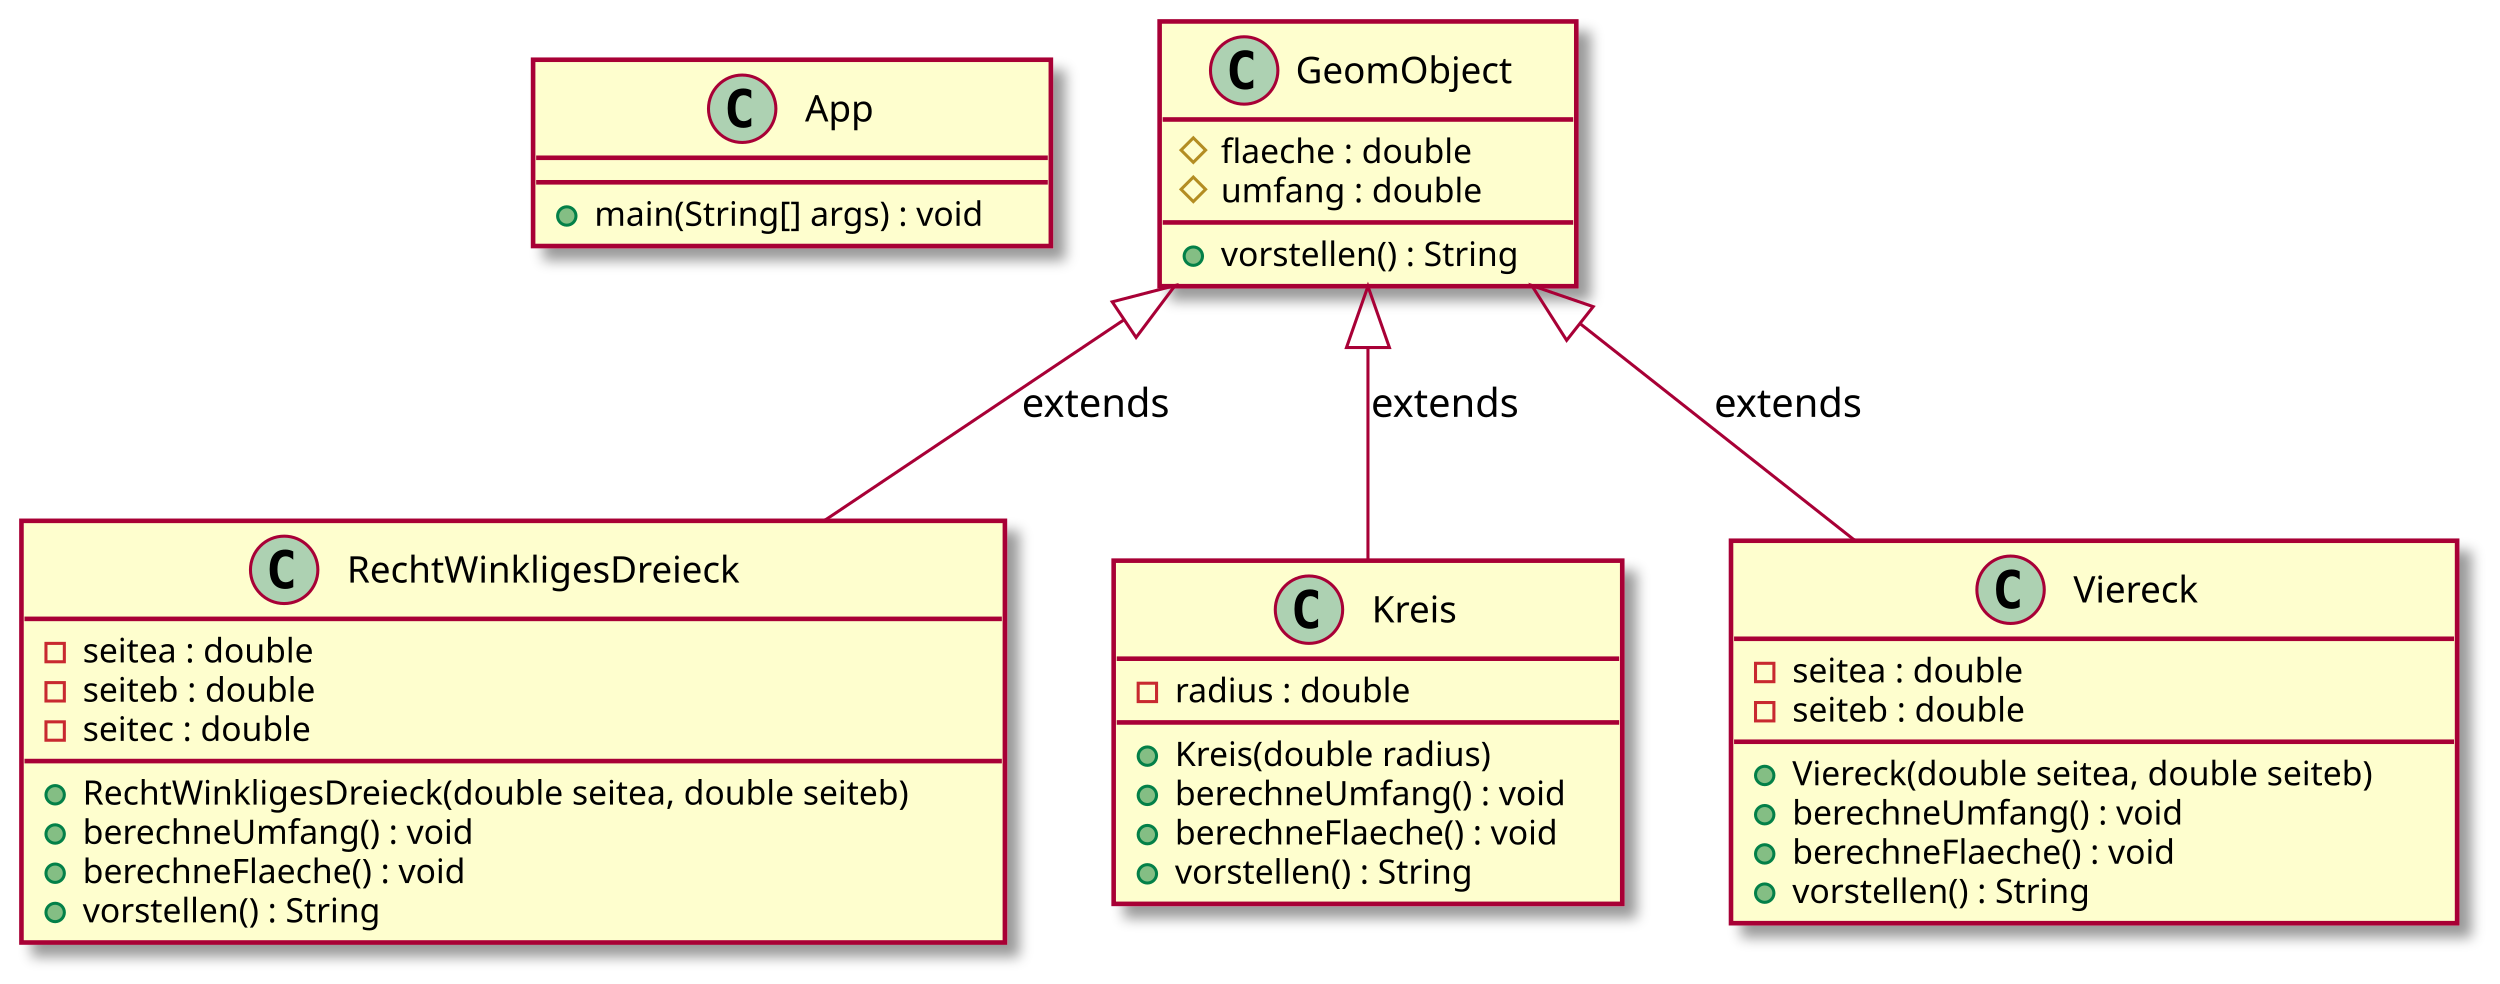
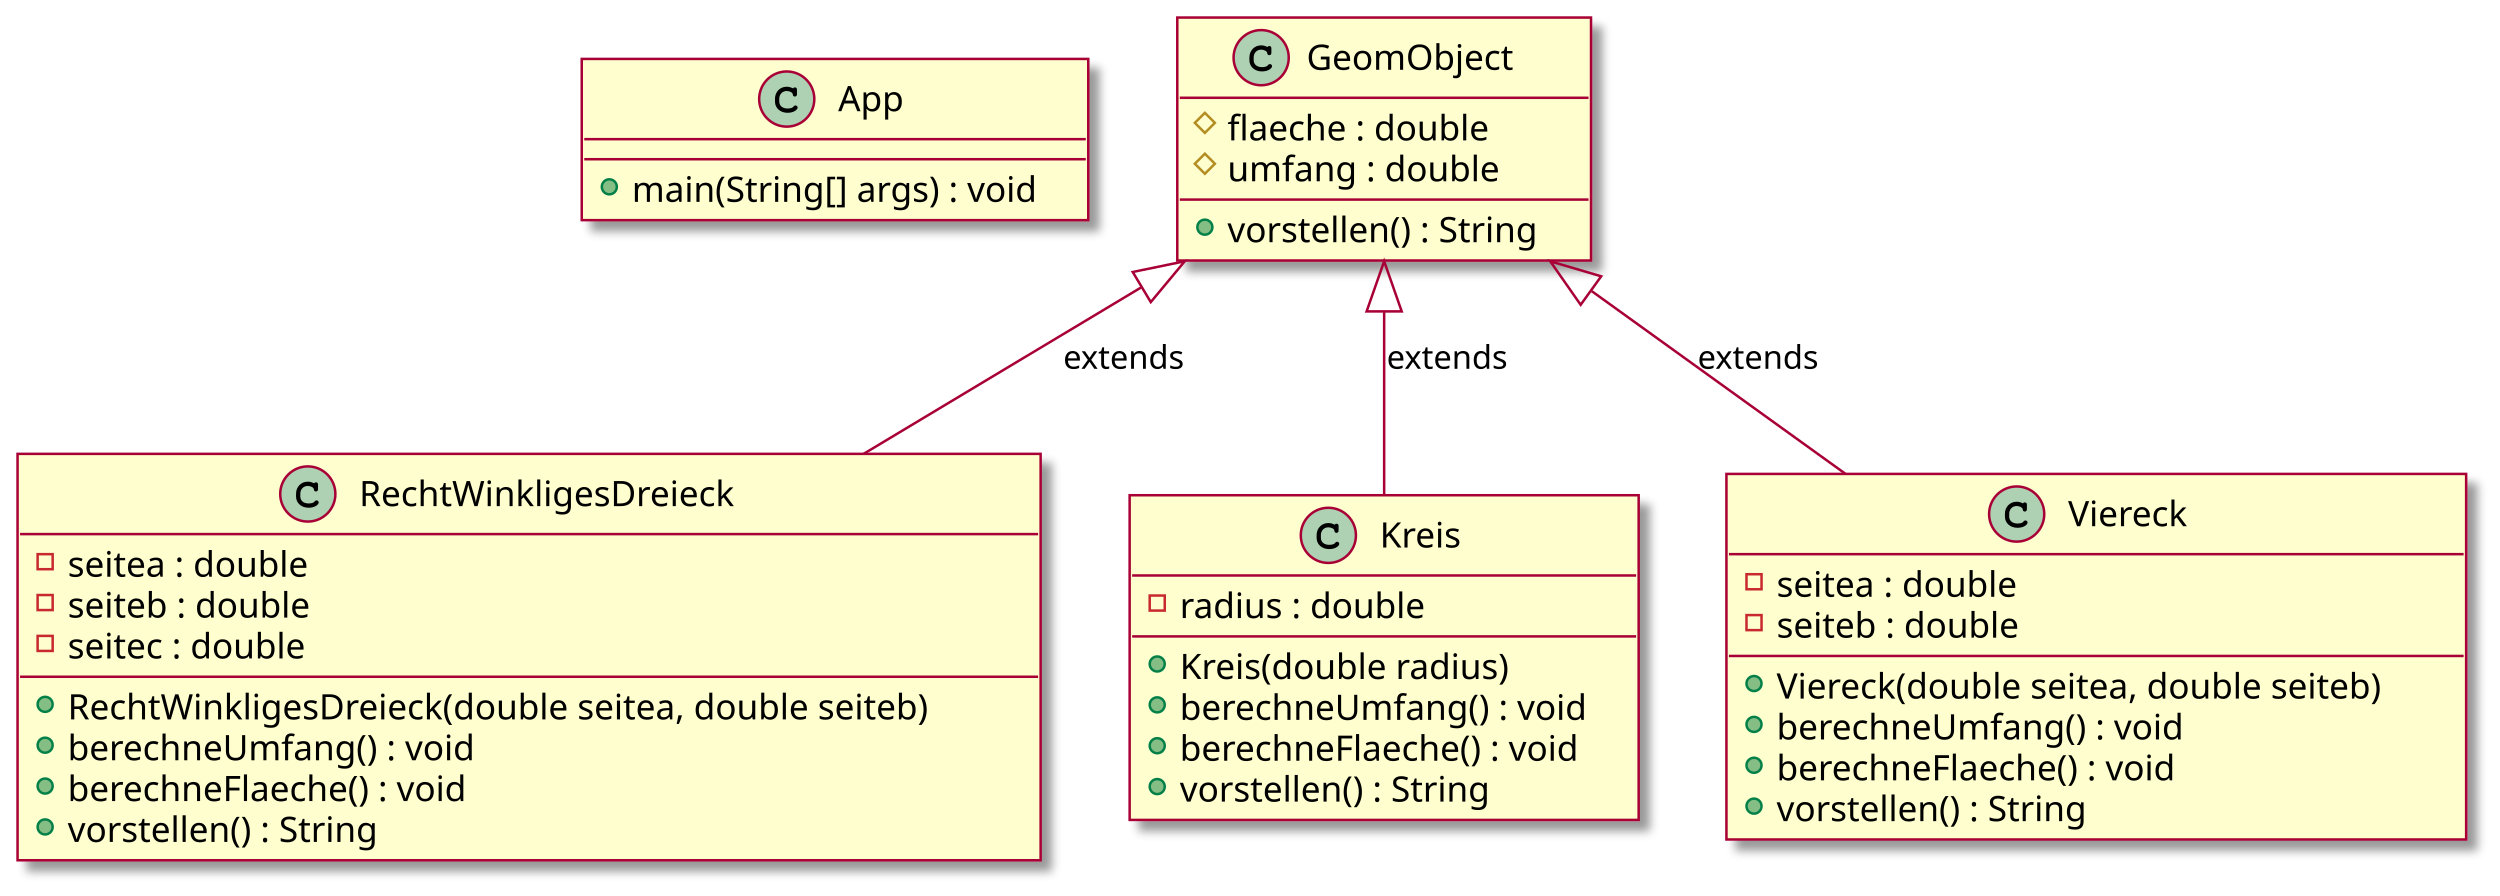
- <svg xmlns="http://www.w3.org/2000/svg" contentScriptType="application/ecmascript" contentStyleType="text/css" height="321px" preserveAspectRatio="none" style="width:816px;height:321px;background:#FFFFFF;" version="1.1" viewBox="0 0 816 321" width="816px" zoomAndPan="magnify">
+ <svg xmlns="http://www.w3.org/2000/svg" contentStyleType="text/css" height="357px" preserveAspectRatio="none" style="width:997px;height:357px;background:#FFFFFF;" version="1.1" viewBox="0 0 997 357" width="997px" zoomAndPan="magnify">
  <defs>
-     <filter height="300%" id="f39zkv8bkzldy" width="300%" x="-1" y="-1">
+     <filter height="300%" id="f1w55uokdzn0gb" width="300%" x="-1" y="-1">
      <feGaussianBlur result="blurOut" stdDeviation="2.0" />
      <feColorMatrix in="blurOut" result="blurOut2" type="matrix" values="0 0 0 0 0 0 0 0 0 0 0 0 0 0 0 0 0 0 .4 0" />
      <feOffset dx="4.0" dy="4.0" in="blurOut2" result="blurOut3" />
      <feBlend in="SourceGraphic" in2="blurOut3" mode="normal" />
    </filter>
  </defs>
  <g>
-     <rect codeLine="1" fill="#FEFECE" filter="url(#f39zkv8bkzldy)" height="60.805" id="App" style="stroke:#A80036;stroke-width:1.5;" width="169" x="174" y="19.5" />
-     <ellipse cx="242.25" cy="35.5" fill="#ADD1B2" rx="11" ry="11" style="stroke:#A80036;stroke-width:1.0;" />
-     <path d="M245.219,41.141 Q244.641,41.438 244,41.578 Q243.359,41.734 242.656,41.734 Q240.156,41.734 238.828,40.094 Q237.516,38.438 237.516,35.312 Q237.516,32.188 238.828,30.531 Q240.156,28.875 242.656,28.875 Q243.359,28.875 244,29.031 Q244.656,29.188 245.219,29.484 L245.219,32.203 Q244.594,31.625 244,31.359 Q243.406,31.078 242.781,31.078 Q241.438,31.078 240.75,32.156 Q240.062,33.219 240.062,35.312 Q240.062,37.406 240.75,38.484 Q241.438,39.547 242.781,39.547 Q243.406,39.547 244,39.281 Q244.594,39 245.219,38.422 L245.219,41.141 Z " fill="#000000" />
-     <text fill="#000000" font-family="sans-serif" font-size="12" lengthAdjust="spacing" textLength="24" x="262.75" y="39.654">App</text>
-     <line style="stroke:#A80036;stroke-width:1.5;" x1="175" x2="342" y1="51.5" y2="51.5" />
-     <line style="stroke:#A80036;stroke-width:1.5;" x1="175" x2="342" y1="59.5" y2="59.5" />
-     <ellipse cx="185" cy="70.5" fill="#84BE84" rx="3" ry="3" style="stroke:#038048;stroke-width:1.0;" />
-     <text fill="#000000" font-family="sans-serif" font-size="11" lengthAdjust="spacing" textLength="143" x="194" y="73.71">main(String[] args) : void</text>
-     <rect codeLine="5" fill="#FEFECE" filter="url(#f39zkv8bkzldy)" height="86.414" id="GeomObject" style="stroke:#A80036;stroke-width:1.5;" width="136" x="378.5" y="7" />
-     <ellipse cx="406.1" cy="23" fill="#ADD1B2" rx="11" ry="11" style="stroke:#A80036;stroke-width:1.0;" />
-     <path d="M409.069,28.641 Q408.491,28.938 407.85,29.078 Q407.209,29.234 406.506,29.234 Q404.006,29.234 402.678,27.594 Q401.366,25.938 401.366,22.812 Q401.366,19.688 402.678,18.031 Q404.006,16.375 406.506,16.375 Q407.209,16.375 407.85,16.531 Q408.506,16.688 409.069,16.984 L409.069,19.703 Q408.444,19.125 407.85,18.859 Q407.256,18.578 406.631,18.578 Q405.288,18.578 404.6,19.656 Q403.913,20.719 403.913,22.812 Q403.913,24.906 404.6,25.984 Q405.288,27.047 406.631,27.047 Q407.256,27.047 407.85,26.781 Q408.444,26.5 409.069,25.922 L409.069,28.641 Z " fill="#000000" />
-     <text fill="#000000" font-family="sans-serif" font-size="12" lengthAdjust="spacing" textLength="76" x="422.9" y="27.154">GeomObject</text>
-     <line style="stroke:#A80036;stroke-width:1.5;" x1="379.5" x2="513.5" y1="39" y2="39" />
-     <polygon fill="none" points="389.5,45,393.5,49,389.5,53,385.5,49" style="stroke:#B38D22;stroke-width:1.0;" />
-     <text fill="#000000" font-family="sans-serif" font-size="11" lengthAdjust="spacing" textLength="91" x="398.5" y="53.21">flaeche : double</text>
-     <polygon fill="none" points="389.5,57.805,393.5,61.805,389.5,65.805,385.5,61.805" style="stroke:#B38D22;stroke-width:1.0;" />
-     <text fill="#000000" font-family="sans-serif" font-size="11" lengthAdjust="spacing" textLength="93" x="398.5" y="66.015">umfang : double</text>
-     <line style="stroke:#A80036;stroke-width:1.5;" x1="379.5" x2="513.5" y1="72.609" y2="72.609" />
-     <ellipse cx="389.5" cy="83.609" fill="#84BE84" rx="3" ry="3" style="stroke:#038048;stroke-width:1.0;" />
-     <text fill="#000000" font-family="sans-serif" font-size="11" lengthAdjust="spacing" textLength="110" x="398.5" y="86.82">vorstellen() : String</text>
-     <rect codeLine="11" fill="#FEFECE" filter="url(#f39zkv8bkzldy)" height="137.633" id="RechtWinkligesDreieck" style="stroke:#A80036;stroke-width:1.5;" width="321" x="7" y="170" />
-     <ellipse cx="92.75" cy="186" fill="#ADD1B2" rx="11" ry="11" style="stroke:#A80036;stroke-width:1.0;" />
-     <path d="M95.719,191.641 Q95.141,191.938 94.5,192.078 Q93.859,192.234 93.156,192.234 Q90.656,192.234 89.328,190.594 Q88.016,188.938 88.016,185.812 Q88.016,182.688 89.328,181.031 Q90.656,179.375 93.156,179.375 Q93.859,179.375 94.5,179.531 Q95.156,179.688 95.719,179.984 L95.719,182.703 Q95.094,182.125 94.5,181.859 Q93.906,181.578 93.281,181.578 Q91.938,181.578 91.25,182.656 Q90.562,183.719 90.562,185.812 Q90.562,187.906 91.25,188.984 Q91.938,190.047 93.281,190.047 Q93.906,190.047 94.5,189.781 Q95.094,189.5 95.719,188.922 L95.719,191.641 Z " fill="#000000" />
-     <text fill="#000000" font-family="sans-serif" font-size="12" lengthAdjust="spacing" textLength="141" x="113.25" y="190.154">RechtWinkligesDreieck</text>
-     <line style="stroke:#A80036;stroke-width:1.5;" x1="8" x2="327" y1="202" y2="202" />
-     <rect fill="none" height="6" style="stroke:#C82930;stroke-width:1.0;" width="6" x="15" y="210" />
-     <text fill="#000000" font-family="sans-serif" font-size="11" lengthAdjust="spacing" textLength="85" x="27" y="216.21">seitea : double</text>
-     <rect fill="none" height="6" style="stroke:#C82930;stroke-width:1.0;" width="6" x="15" y="222.805" />
-     <text fill="#000000" font-family="sans-serif" font-size="11" lengthAdjust="spacing" textLength="85" x="27" y="229.015">seiteb : double</text>
-     <rect fill="none" height="6" style="stroke:#C82930;stroke-width:1.0;" width="6" x="15" y="235.609" />
-     <text fill="#000000" font-family="sans-serif" font-size="11" lengthAdjust="spacing" textLength="84" x="27" y="241.82">seitec : double</text>
-     <line style="stroke:#A80036;stroke-width:1.5;" x1="8" x2="327" y1="248.414" y2="248.414" />
-     <ellipse cx="18" cy="259.414" fill="#84BE84" rx="3" ry="3" style="stroke:#038048;stroke-width:1.0;" />
-     <text fill="#000000" font-family="sans-serif" font-size="11" lengthAdjust="spacing" textLength="295" x="27" y="262.625">RechtWinkligesDreieck(double seitea, double seiteb)</text>
-     <ellipse cx="18" cy="272.219" fill="#84BE84" rx="3" ry="3" style="stroke:#038048;stroke-width:1.0;" />
-     <text fill="#000000" font-family="sans-serif" font-size="11" lengthAdjust="spacing" textLength="140" x="27" y="275.429">berechneUmfang() : void</text>
-     <ellipse cx="18" cy="285.023" fill="#84BE84" rx="3" ry="3" style="stroke:#038048;stroke-width:1.0;" />
-     <text fill="#000000" font-family="sans-serif" font-size="11" lengthAdjust="spacing" textLength="139" x="27" y="288.234">berechneFlaeche() : void</text>
-     <ellipse cx="18" cy="297.828" fill="#84BE84" rx="3" ry="3" style="stroke:#038048;stroke-width:1.0;" />
-     <text fill="#000000" font-family="sans-serif" font-size="11" lengthAdjust="spacing" textLength="110" x="27" y="301.039">vorstellen() : String</text>
-     <rect codeLine="21" fill="#FEFECE" filter="url(#f39zkv8bkzldy)" height="112.023" id="Kreis" style="stroke:#A80036;stroke-width:1.5;" width="166" x="363.5" y="183" />
-     <ellipse cx="427.25" cy="199" fill="#ADD1B2" rx="11" ry="11" style="stroke:#A80036;stroke-width:1.0;" />
-     <path d="M430.219,204.641 Q429.641,204.938 429,205.078 Q428.359,205.234 427.656,205.234 Q425.156,205.234 423.828,203.594 Q422.516,201.938 422.516,198.812 Q422.516,195.688 423.828,194.031 Q425.156,192.375 427.656,192.375 Q428.359,192.375 429,192.531 Q429.656,192.688 430.219,192.984 L430.219,195.703 Q429.594,195.125 429,194.859 Q428.406,194.578 427.781,194.578 Q426.438,194.578 425.75,195.656 Q425.062,196.719 425.062,198.812 Q425.062,200.906 425.75,201.984 Q426.438,203.047 427.781,203.047 Q428.406,203.047 429,202.781 Q429.594,202.5 430.219,201.922 L430.219,204.641 Z " fill="#000000" />
-     <text fill="#000000" font-family="sans-serif" font-size="12" lengthAdjust="spacing" textLength="30" x="447.75" y="203.154">Kreis</text>
-     <line style="stroke:#A80036;stroke-width:1.5;" x1="364.5" x2="528.5" y1="215" y2="215" />
-     <rect fill="none" height="6" style="stroke:#C82930;stroke-width:1.0;" width="6" x="371.5" y="223" />
-     <text fill="#000000" font-family="sans-serif" font-size="11" lengthAdjust="spacing" textLength="86" x="383.5" y="229.21">radius : double</text>
-     <line style="stroke:#A80036;stroke-width:1.5;" x1="364.5" x2="528.5" y1="235.805" y2="235.805" />
-     <ellipse cx="374.5" cy="246.805" fill="#84BE84" rx="3" ry="3" style="stroke:#038048;stroke-width:1.0;" />
-     <text fill="#000000" font-family="sans-serif" font-size="11" lengthAdjust="spacing" textLength="115" x="383.5" y="250.015">Kreis(double radius)</text>
-     <ellipse cx="374.5" cy="259.609" fill="#84BE84" rx="3" ry="3" style="stroke:#038048;stroke-width:1.0;" />
-     <text fill="#000000" font-family="sans-serif" font-size="11" lengthAdjust="spacing" textLength="140" x="383.5" y="262.82">berechneUmfang() : void</text>
-     <ellipse cx="374.5" cy="272.414" fill="#84BE84" rx="3" ry="3" style="stroke:#038048;stroke-width:1.0;" />
-     <text fill="#000000" font-family="sans-serif" font-size="11" lengthAdjust="spacing" textLength="139" x="383.5" y="275.625">berechneFlaeche() : void</text>
-     <ellipse cx="374.5" cy="285.219" fill="#84BE84" rx="3" ry="3" style="stroke:#038048;stroke-width:1.0;" />
-     <text fill="#000000" font-family="sans-serif" font-size="11" lengthAdjust="spacing" textLength="110" x="383.5" y="288.429">vorstellen() : String</text>
-     <rect codeLine="29" fill="#FEFECE" filter="url(#f39zkv8bkzldy)" height="124.828" id="Viereck" style="stroke:#A80036;stroke-width:1.5;" width="237" x="565" y="176.5" />
-     <ellipse cx="656.25" cy="192.5" fill="#ADD1B2" rx="11" ry="11" style="stroke:#A80036;stroke-width:1.0;" />
-     <path d="M659.219,198.141 Q658.641,198.438 658,198.578 Q657.359,198.734 656.656,198.734 Q654.156,198.734 652.828,197.094 Q651.516,195.438 651.516,192.312 Q651.516,189.188 652.828,187.531 Q654.156,185.875 656.656,185.875 Q657.359,185.875 658,186.031 Q658.656,186.188 659.219,186.484 L659.219,189.203 Q658.594,188.625 658,188.359 Q657.406,188.078 656.781,188.078 Q655.438,188.078 654.75,189.156 Q654.062,190.219 654.062,192.312 Q654.062,194.406 654.75,195.484 Q655.438,196.547 656.781,196.547 Q657.406,196.547 658,196.281 Q658.594,196 659.219,195.422 L659.219,198.141 Z " fill="#000000" />
-     <text fill="#000000" font-family="sans-serif" font-size="12" lengthAdjust="spacing" textLength="46" x="676.75" y="196.654">Viereck</text>
-     <line style="stroke:#A80036;stroke-width:1.5;" x1="566" x2="801" y1="208.5" y2="208.5" />
-     <rect fill="none" height="6" style="stroke:#C82930;stroke-width:1.0;" width="6" x="573" y="216.5" />
-     <text fill="#000000" font-family="sans-serif" font-size="11" lengthAdjust="spacing" textLength="85" x="585" y="222.71">seitea : double</text>
-     <rect fill="none" height="6" style="stroke:#C82930;stroke-width:1.0;" width="6" x="573" y="229.305" />
-     <text fill="#000000" font-family="sans-serif" font-size="11" lengthAdjust="spacing" textLength="85" x="585" y="235.515">seiteb : double</text>
-     <line style="stroke:#A80036;stroke-width:1.5;" x1="566" x2="801" y1="242.109" y2="242.109" />
-     <ellipse cx="576" cy="253.109" fill="#84BE84" rx="3" ry="3" style="stroke:#038048;stroke-width:1.0;" />
-     <text fill="#000000" font-family="sans-serif" font-size="11" lengthAdjust="spacing" textLength="211" x="585" y="256.32">Viereck(double seitea, double seiteb)</text>
-     <ellipse cx="576" cy="265.914" fill="#84BE84" rx="3" ry="3" style="stroke:#038048;stroke-width:1.0;" />
-     <text fill="#000000" font-family="sans-serif" font-size="11" lengthAdjust="spacing" textLength="140" x="585" y="269.125">berechneUmfang() : void</text>
-     <ellipse cx="576" cy="278.719" fill="#84BE84" rx="3" ry="3" style="stroke:#038048;stroke-width:1.0;" />
-     <text fill="#000000" font-family="sans-serif" font-size="11" lengthAdjust="spacing" textLength="139" x="585" y="281.929">berechneFlaeche() : void</text>
-     <ellipse cx="576" cy="291.523" fill="#84BE84" rx="3" ry="3" style="stroke:#038048;stroke-width:1.0;" />
-     <text fill="#000000" font-family="sans-serif" font-size="11" lengthAdjust="spacing" textLength="110" x="585" y="294.734">vorstellen() : String</text>
-     <path codeLine="38" d="M366.71,104.48 C336.31,124.86 301.25,148.36 269.09,169.91 " fill="none" id="GeomObject-backto-RechtWinkligesDreieck" style="stroke:#A80036;stroke-width:1.0;" />
-     <polygon fill="none" points="363.03,98.52,383.54,93.2,370.82,110.15,363.03,98.52" style="stroke:#A80036;stroke-width:1.0;" />
-     <text fill="#000000" font-family="sans-serif" font-size="13" lengthAdjust="spacing" textLength="51" x="333.5" y="136.067">extends</text>
-     <path codeLine="39" d="M446.5,113.54 C446.5,136.01 446.5,161.17 446.5,182.95 " fill="none" id="GeomObject-backto-Kreis" style="stroke:#A80036;stroke-width:1.0;" />
-     <polygon fill="none" points="439.5,113.43,446.5,93.43,453.5,113.43,439.5,113.43" style="stroke:#A80036;stroke-width:1.0;" />
-     <text fill="#000000" font-family="sans-serif" font-size="13" lengthAdjust="spacing" textLength="51" x="447.5" y="136.067">extends</text>
-     <path codeLine="40" d="M515.94,105.79 C544.03,127.95 576.58,153.64 605.48,176.44 " fill="none" id="GeomObject-backto-Viereck" style="stroke:#A80036;stroke-width:1.0;" />
-     <polygon fill="none" points="511.35,111.08,499.98,93.2,520.02,100.09,511.35,111.08" style="stroke:#A80036;stroke-width:1.0;" />
-     <text fill="#000000" font-family="sans-serif" font-size="13" lengthAdjust="spacing" textLength="51" x="559.5" y="136.067">extends</text>
+     <g id="elem_App">
+       <rect codeLine="2" fill="#FEFECE" filter="url(#f1w55uokdzn0gb)" height="64.297" id="App" style="stroke:#A80036;stroke-width:1.0;" width="202" x="232" y="23.5" />
+       <ellipse cx="313.75" cy="39.5" fill="#ADD1B2" rx="11" ry="11" style="stroke:#A80036;stroke-width:1.0;" />
+       <path d="M316.094,35.172 C315.156,34.734 314.562,34.594 313.688,34.594 C311.062,34.594 309.062,36.672 309.062,39.391 L309.062,40.516 C309.062,43.094 311.172,44.984 314.062,44.984 C315.281,44.984 316.438,44.688 317.188,44.141 C317.766,43.734 318.094,43.281 318.094,42.891 C318.094,42.438 317.703,42.047 317.234,42.047 C317.016,42.047 316.812,42.125 316.625,42.312 C316.172,42.797 316.172,42.797 315.984,42.891 C315.562,43.156 314.875,43.281 314.109,43.281 C312.062,43.281 310.766,42.188 310.766,40.484 L310.766,39.391 C310.766,37.609 312.016,36.297 313.75,36.297 C314.328,36.297 314.938,36.453 315.406,36.703 C315.891,36.984 316.062,37.203 316.156,37.609 C316.219,38.016 316.25,38.141 316.391,38.266 C316.531,38.406 316.766,38.516 316.984,38.516 C317.25,38.516 317.516,38.375 317.688,38.156 C317.797,38 317.828,37.812 317.828,37.391 L317.828,35.969 C317.828,35.531 317.812,35.406 317.719,35.25 C317.562,34.984 317.281,34.844 316.984,34.844 C316.688,34.844 316.484,34.938 316.266,35.25 L316.094,35.172 Z " fill="#000000" />
+       <text fill="#000000" font-family="sans-serif" font-size="14" lengthAdjust="spacing" textLength="30" x="334.25" y="44.347">App</text>
+       <line style="stroke:#A80036;stroke-width:1.0;" x1="233" x2="433" y1="55.5" y2="55.5" />
+       <line style="stroke:#A80036;stroke-width:1.0;" x1="233" x2="433" y1="63.5" y2="63.5" />
+       <ellipse cx="243" cy="74.5" fill="#84BE84" rx="3" ry="3" style="stroke:#038048;stroke-width:1.0;" />
+       <text fill="#000000" font-family="sans-serif" font-size="14" lengthAdjust="spacing" textLength="176" x="252" y="80.495">main(String[] args) : void</text>
+     </g>
+     <g id="elem_GeomObject">
+       <rect codeLine="6" fill="#FEFECE" filter="url(#f1w55uokdzn0gb)" height="96.891" id="GeomObject" style="stroke:#A80036;stroke-width:1.0;" width="165" x="469.5" y="7" />
+       <ellipse cx="502.95" cy="23" fill="#ADD1B2" rx="11" ry="11" style="stroke:#A80036;stroke-width:1.0;" />
+       <path d="M505.294,18.672 C504.356,18.234 503.762,18.094 502.887,18.094 C500.262,18.094 498.262,20.172 498.262,22.891 L498.262,24.016 C498.262,26.594 500.372,28.484 503.262,28.484 C504.481,28.484 505.637,28.188 506.387,27.641 C506.966,27.234 507.294,26.781 507.294,26.391 C507.294,25.938 506.903,25.547 506.434,25.547 C506.216,25.547 506.012,25.625 505.825,25.812 C505.372,26.297 505.372,26.297 505.184,26.391 C504.762,26.656 504.075,26.781 503.309,26.781 C501.262,26.781 499.966,25.688 499.966,23.984 L499.966,22.891 C499.966,21.109 501.216,19.797 502.95,19.797 C503.528,19.797 504.137,19.953 504.606,20.203 C505.091,20.484 505.262,20.703 505.356,21.109 C505.419,21.516 505.45,21.641 505.591,21.766 C505.731,21.906 505.966,22.016 506.184,22.016 C506.45,22.016 506.716,21.875 506.887,21.656 C506.997,21.5 507.028,21.312 507.028,20.891 L507.028,19.469 C507.028,19.031 507.012,18.906 506.919,18.75 C506.762,18.484 506.481,18.344 506.184,18.344 C505.887,18.344 505.684,18.438 505.466,18.75 L505.294,18.672 Z " fill="#000000" />
+       <text fill="#000000" font-family="sans-serif" font-size="14" lengthAdjust="spacing" textLength="92" x="521.05" y="27.847">GeomObject</text>
+       <line style="stroke:#A80036;stroke-width:1.0;" x1="470.5" x2="633.5" y1="39" y2="39" />
+       <polygon fill="none" points="480.5,45,484.5,49,480.5,53,476.5,49" style="stroke:#B38D22;stroke-width:1.0;" />
+       <text fill="#000000" font-family="sans-serif" font-size="14" lengthAdjust="spacing" textLength="115" x="489.5" y="55.995">flaeche : double</text>
+       <polygon fill="none" points="480.5,61.297,484.5,65.297,480.5,69.297,476.5,65.297" style="stroke:#B38D22;stroke-width:1.0;" />
+       <text fill="#000000" font-family="sans-serif" font-size="14" lengthAdjust="spacing" textLength="116" x="489.5" y="72.292">umfang : double</text>
+       <line style="stroke:#A80036;stroke-width:1.0;" x1="470.5" x2="633.5" y1="79.594" y2="79.594" />
+       <ellipse cx="480.5" cy="90.594" fill="#84BE84" rx="3" ry="3" style="stroke:#038048;stroke-width:1.0;" />
+       <text fill="#000000" font-family="sans-serif" font-size="14" lengthAdjust="spacing" textLength="139" x="489.5" y="96.589">vorstellen() : String</text>
+     </g>
+     <g id="elem_RechtWinkligesDreieck">
+       <rect codeLine="12" fill="#FEFECE" filter="url(#f1w55uokdzn0gb)" height="162.078" id="RechtWinkligesDreieck" style="stroke:#A80036;stroke-width:1.0;" width="408" x="7" y="181" />
+       <ellipse cx="122.75" cy="197" fill="#ADD1B2" rx="11" ry="11" style="stroke:#A80036;stroke-width:1.0;" />
+       <path d="M125.094,192.672 C124.156,192.234 123.562,192.094 122.688,192.094 C120.062,192.094 118.062,194.172 118.062,196.891 L118.062,198.016 C118.062,200.594 120.172,202.484 123.062,202.484 C124.281,202.484 125.438,202.188 126.188,201.641 C126.766,201.234 127.094,200.781 127.094,200.391 C127.094,199.938 126.703,199.547 126.234,199.547 C126.016,199.547 125.812,199.625 125.625,199.812 C125.172,200.297 125.172,200.297 124.984,200.391 C124.562,200.656 123.875,200.781 123.109,200.781 C121.062,200.781 119.766,199.688 119.766,197.984 L119.766,196.891 C119.766,195.109 121.016,193.797 122.75,193.797 C123.328,193.797 123.938,193.953 124.406,194.203 C124.891,194.484 125.062,194.703 125.156,195.109 C125.219,195.516 125.25,195.641 125.391,195.766 C125.531,195.906 125.766,196.016 125.984,196.016 C126.25,196.016 126.516,195.875 126.688,195.656 C126.797,195.5 126.828,195.312 126.828,194.891 L126.828,193.469 C126.828,193.031 126.812,192.906 126.719,192.75 C126.562,192.484 126.281,192.344 125.984,192.344 C125.688,192.344 125.484,192.438 125.266,192.75 L125.094,192.672 Z " fill="#000000" />
+       <text fill="#000000" font-family="sans-serif" font-size="14" lengthAdjust="spacing" textLength="168" x="143.25" y="201.847">RechtWinkligesDreieck</text>
+       <line style="stroke:#A80036;stroke-width:1.0;" x1="8" x2="414" y1="213" y2="213" />
+       <rect fill="none" height="6" style="stroke:#C82930;stroke-width:1.0;" width="6" x="15" y="221" />
+       <text fill="#000000" font-family="sans-serif" font-size="14" lengthAdjust="spacing" textLength="106" x="27" y="229.995">seitea : double</text>
+       <rect fill="none" height="6" style="stroke:#C82930;stroke-width:1.0;" width="6" x="15" y="237.297" />
+       <text fill="#000000" font-family="sans-serif" font-size="14" lengthAdjust="spacing" textLength="108" x="27" y="246.292">seiteb : double</text>
+       <rect fill="none" height="6" style="stroke:#C82930;stroke-width:1.0;" width="6" x="15" y="253.594" />
+       <text fill="#000000" font-family="sans-serif" font-size="14" lengthAdjust="spacing" textLength="106" x="27" y="262.589">seitec : double</text>
+       <line style="stroke:#A80036;stroke-width:1.0;" x1="8" x2="414" y1="269.891" y2="269.891" />
+       <ellipse cx="18" cy="280.891" fill="#84BE84" rx="3" ry="3" style="stroke:#038048;stroke-width:1.0;" />
+       <text fill="#000000" font-family="sans-serif" font-size="14" lengthAdjust="spacing" textLength="382" x="27" y="286.886">RechtWinkligesDreieck(double seitea, double seiteb)</text>
+       <ellipse cx="18" cy="297.188" fill="#84BE84" rx="3" ry="3" style="stroke:#038048;stroke-width:1.0;" />
+       <text fill="#000000" font-family="sans-serif" font-size="14" lengthAdjust="spacing" textLength="177" x="27" y="303.183">berechneUmfang() : void</text>
+       <ellipse cx="18" cy="313.484" fill="#84BE84" rx="3" ry="3" style="stroke:#038048;stroke-width:1.0;" />
+       <text fill="#000000" font-family="sans-serif" font-size="14" lengthAdjust="spacing" textLength="177" x="27" y="319.479">berechneFlaeche() : void</text>
+       <ellipse cx="18" cy="329.781" fill="#84BE84" rx="3" ry="3" style="stroke:#038048;stroke-width:1.0;" />
+       <text fill="#000000" font-family="sans-serif" font-size="14" lengthAdjust="spacing" textLength="139" x="27" y="335.776">vorstellen() : String</text>
+     </g>
+     <g id="elem_Kreis">
+       <rect codeLine="22" fill="#FEFECE" filter="url(#f1w55uokdzn0gb)" height="129.484" id="Kreis" style="stroke:#A80036;stroke-width:1.0;" width="203" x="450.5" y="197.5" />
+       <ellipse cx="529.75" cy="213.5" fill="#ADD1B2" rx="11" ry="11" style="stroke:#A80036;stroke-width:1.0;" />
+       <path d="M532.094,209.172 C531.156,208.734 530.562,208.594 529.688,208.594 C527.062,208.594 525.062,210.672 525.062,213.391 L525.062,214.516 C525.062,217.094 527.172,218.984 530.062,218.984 C531.281,218.984 532.438,218.688 533.188,218.141 C533.766,217.734 534.094,217.281 534.094,216.891 C534.094,216.438 533.703,216.047 533.234,216.047 C533.016,216.047 532.812,216.125 532.625,216.312 C532.172,216.797 532.172,216.797 531.984,216.891 C531.562,217.156 530.875,217.281 530.109,217.281 C528.062,217.281 526.766,216.188 526.766,214.484 L526.766,213.391 C526.766,211.609 528.016,210.297 529.75,210.297 C530.328,210.297 530.938,210.453 531.406,210.703 C531.891,210.984 532.062,211.203 532.156,211.609 C532.219,212.016 532.25,212.141 532.391,212.266 C532.531,212.406 532.766,212.516 532.984,212.516 C533.25,212.516 533.516,212.375 533.688,212.156 C533.797,212 533.828,211.812 533.828,211.391 L533.828,209.969 C533.828,209.531 533.812,209.406 533.719,209.25 C533.562,208.984 533.281,208.844 532.984,208.844 C532.688,208.844 532.484,208.938 532.266,209.25 L532.094,209.172 Z " fill="#000000" />
+       <text fill="#000000" font-family="sans-serif" font-size="14" lengthAdjust="spacing" textLength="36" x="550.25" y="218.347">Kreis</text>
+       <line style="stroke:#A80036;stroke-width:1.0;" x1="451.5" x2="652.5" y1="229.5" y2="229.5" />
+       <rect fill="none" height="6" style="stroke:#C82930;stroke-width:1.0;" width="6" x="458.5" y="237.5" />
+       <text fill="#000000" font-family="sans-serif" font-size="14" lengthAdjust="spacing" textLength="104" x="470.5" y="246.495">radius : double</text>
+       <line style="stroke:#A80036;stroke-width:1.0;" x1="451.5" x2="652.5" y1="253.797" y2="253.797" />
+       <ellipse cx="461.5" cy="264.797" fill="#84BE84" rx="3" ry="3" style="stroke:#038048;stroke-width:1.0;" />
+       <text fill="#000000" font-family="sans-serif" font-size="14" lengthAdjust="spacing" textLength="141" x="470.5" y="270.792">Kreis(double radius)</text>
+       <ellipse cx="461.5" cy="281.094" fill="#84BE84" rx="3" ry="3" style="stroke:#038048;stroke-width:1.0;" />
+       <text fill="#000000" font-family="sans-serif" font-size="14" lengthAdjust="spacing" textLength="177" x="470.5" y="287.089">berechneUmfang() : void</text>
+       <ellipse cx="461.5" cy="297.391" fill="#84BE84" rx="3" ry="3" style="stroke:#038048;stroke-width:1.0;" />
+       <text fill="#000000" font-family="sans-serif" font-size="14" lengthAdjust="spacing" textLength="177" x="470.5" y="303.386">berechneFlaeche() : void</text>
+       <ellipse cx="461.5" cy="313.688" fill="#84BE84" rx="3" ry="3" style="stroke:#038048;stroke-width:1.0;" />
+       <text fill="#000000" font-family="sans-serif" font-size="14" lengthAdjust="spacing" textLength="139" x="470.5" y="319.683">vorstellen() : String</text>
+     </g>
+     <g id="elem_Viereck">
+       <rect codeLine="30" fill="#FEFECE" filter="url(#f1w55uokdzn0gb)" height="145.781" id="Viereck" style="stroke:#A80036;stroke-width:1.0;" width="295" x="688.5" y="189" />
+       <ellipse cx="804.25" cy="205" fill="#ADD1B2" rx="11" ry="11" style="stroke:#A80036;stroke-width:1.0;" />
+       <path d="M806.594,200.672 C805.656,200.234 805.062,200.094 804.188,200.094 C801.562,200.094 799.562,202.172 799.562,204.891 L799.562,206.016 C799.562,208.594 801.672,210.484 804.562,210.484 C805.781,210.484 806.938,210.188 807.688,209.641 C808.266,209.234 808.594,208.781 808.594,208.391 C808.594,207.938 808.203,207.547 807.734,207.547 C807.516,207.547 807.312,207.625 807.125,207.812 C806.672,208.297 806.672,208.297 806.484,208.391 C806.062,208.656 805.375,208.781 804.609,208.781 C802.562,208.781 801.266,207.688 801.266,205.984 L801.266,204.891 C801.266,203.109 802.516,201.797 804.25,201.797 C804.828,201.797 805.438,201.953 805.906,202.203 C806.391,202.484 806.562,202.703 806.656,203.109 C806.719,203.516 806.75,203.641 806.891,203.766 C807.031,203.906 807.266,204.016 807.484,204.016 C807.75,204.016 808.016,203.875 808.188,203.656 C808.297,203.5 808.328,203.312 808.328,202.891 L808.328,201.469 C808.328,201.031 808.312,200.906 808.219,200.75 C808.062,200.484 807.781,200.344 807.484,200.344 C807.188,200.344 806.984,200.438 806.766,200.75 L806.594,200.672 Z " fill="#000000" />
+       <text fill="#000000" font-family="sans-serif" font-size="14" lengthAdjust="spacing" textLength="55" x="824.75" y="209.847">Viereck</text>
+       <line style="stroke:#A80036;stroke-width:1.0;" x1="689.5" x2="982.5" y1="221" y2="221" />
+       <rect fill="none" height="6" style="stroke:#C82930;stroke-width:1.0;" width="6" x="696.5" y="229" />
+       <text fill="#000000" font-family="sans-serif" font-size="14" lengthAdjust="spacing" textLength="106" x="708.5" y="237.995">seitea : double</text>
+       <rect fill="none" height="6" style="stroke:#C82930;stroke-width:1.0;" width="6" x="696.5" y="245.297" />
+       <text fill="#000000" font-family="sans-serif" font-size="14" lengthAdjust="spacing" textLength="108" x="708.5" y="254.292">seiteb : double</text>
+       <line style="stroke:#A80036;stroke-width:1.0;" x1="689.5" x2="982.5" y1="261.594" y2="261.594" />
+       <ellipse cx="699.5" cy="272.594" fill="#84BE84" rx="3" ry="3" style="stroke:#038048;stroke-width:1.0;" />
+       <text fill="#000000" font-family="sans-serif" font-size="14" lengthAdjust="spacing" textLength="269" x="708.5" y="278.589">Viereck(double seitea, double seiteb)</text>
+       <ellipse cx="699.5" cy="288.891" fill="#84BE84" rx="3" ry="3" style="stroke:#038048;stroke-width:1.0;" />
+       <text fill="#000000" font-family="sans-serif" font-size="14" lengthAdjust="spacing" textLength="177" x="708.5" y="294.886">berechneUmfang() : void</text>
+       <ellipse cx="699.5" cy="305.188" fill="#84BE84" rx="3" ry="3" style="stroke:#038048;stroke-width:1.0;" />
+       <text fill="#000000" font-family="sans-serif" font-size="14" lengthAdjust="spacing" textLength="177" x="708.5" y="311.183">berechneFlaeche() : void</text>
+       <ellipse cx="699.5" cy="321.484" fill="#84BE84" rx="3" ry="3" style="stroke:#038048;stroke-width:1.0;" />
+       <text fill="#000000" font-family="sans-serif" font-size="14" lengthAdjust="spacing" textLength="139" x="708.5" y="327.479">vorstellen() : String</text>
+     </g>
+     <g id="link_GeomObject_RechtWinkligesDreieck">
+       <path codeLine="39" d="M454.996,114.674 C420.626,135.286 381.328,158.853 344.459,180.964 " fill="none" id="GeomObject-backto-RechtWinkligesDreieck" style="stroke:#A80036;stroke-width:1.0;" />
+       <polygon fill="none" points="451.729,108.471,472.481,104.188,458.929,120.478,451.729,108.471" style="stroke:#A80036;stroke-width:1.0;" />
+       <text fill="#000000" font-family="sans-serif" font-size="13" lengthAdjust="spacing" textLength="52" x="424" y="147.067">extends</text>
+     </g>
+     <g id="link_GeomObject_Kreis">
+       <path codeLine="40" d="M552,124.415 C552,147.922 552,174.168 552,197.322 " fill="none" id="GeomObject-backto-Kreis" style="stroke:#A80036;stroke-width:1.0;" />
+       <polygon fill="none" points="545,124.188,552,104.188,559,124.188,545,124.188" style="stroke:#A80036;stroke-width:1.0;" />
+       <text fill="#000000" font-family="sans-serif" font-size="13" lengthAdjust="spacing" textLength="52" x="553" y="147.067">extends</text>
+     </g>
+     <g id="link_GeomObject_Viereck">
+       <path codeLine="41" d="M634.778,116.106 C666.421,138.891 702.844,165.118 735.93,188.943 " fill="none" id="GeomObject-backto-Viereck" style="stroke:#A80036;stroke-width:1.0;" />
+       <polygon fill="none" points="630.367,121.556,618.227,104.188,638.548,110.194,630.367,121.556" style="stroke:#A80036;stroke-width:1.0;" />
+       <text fill="#000000" font-family="sans-serif" font-size="13" lengthAdjust="spacing" textLength="52" x="677" y="147.067">extends</text>
+     </g>
  </g>
</svg>
